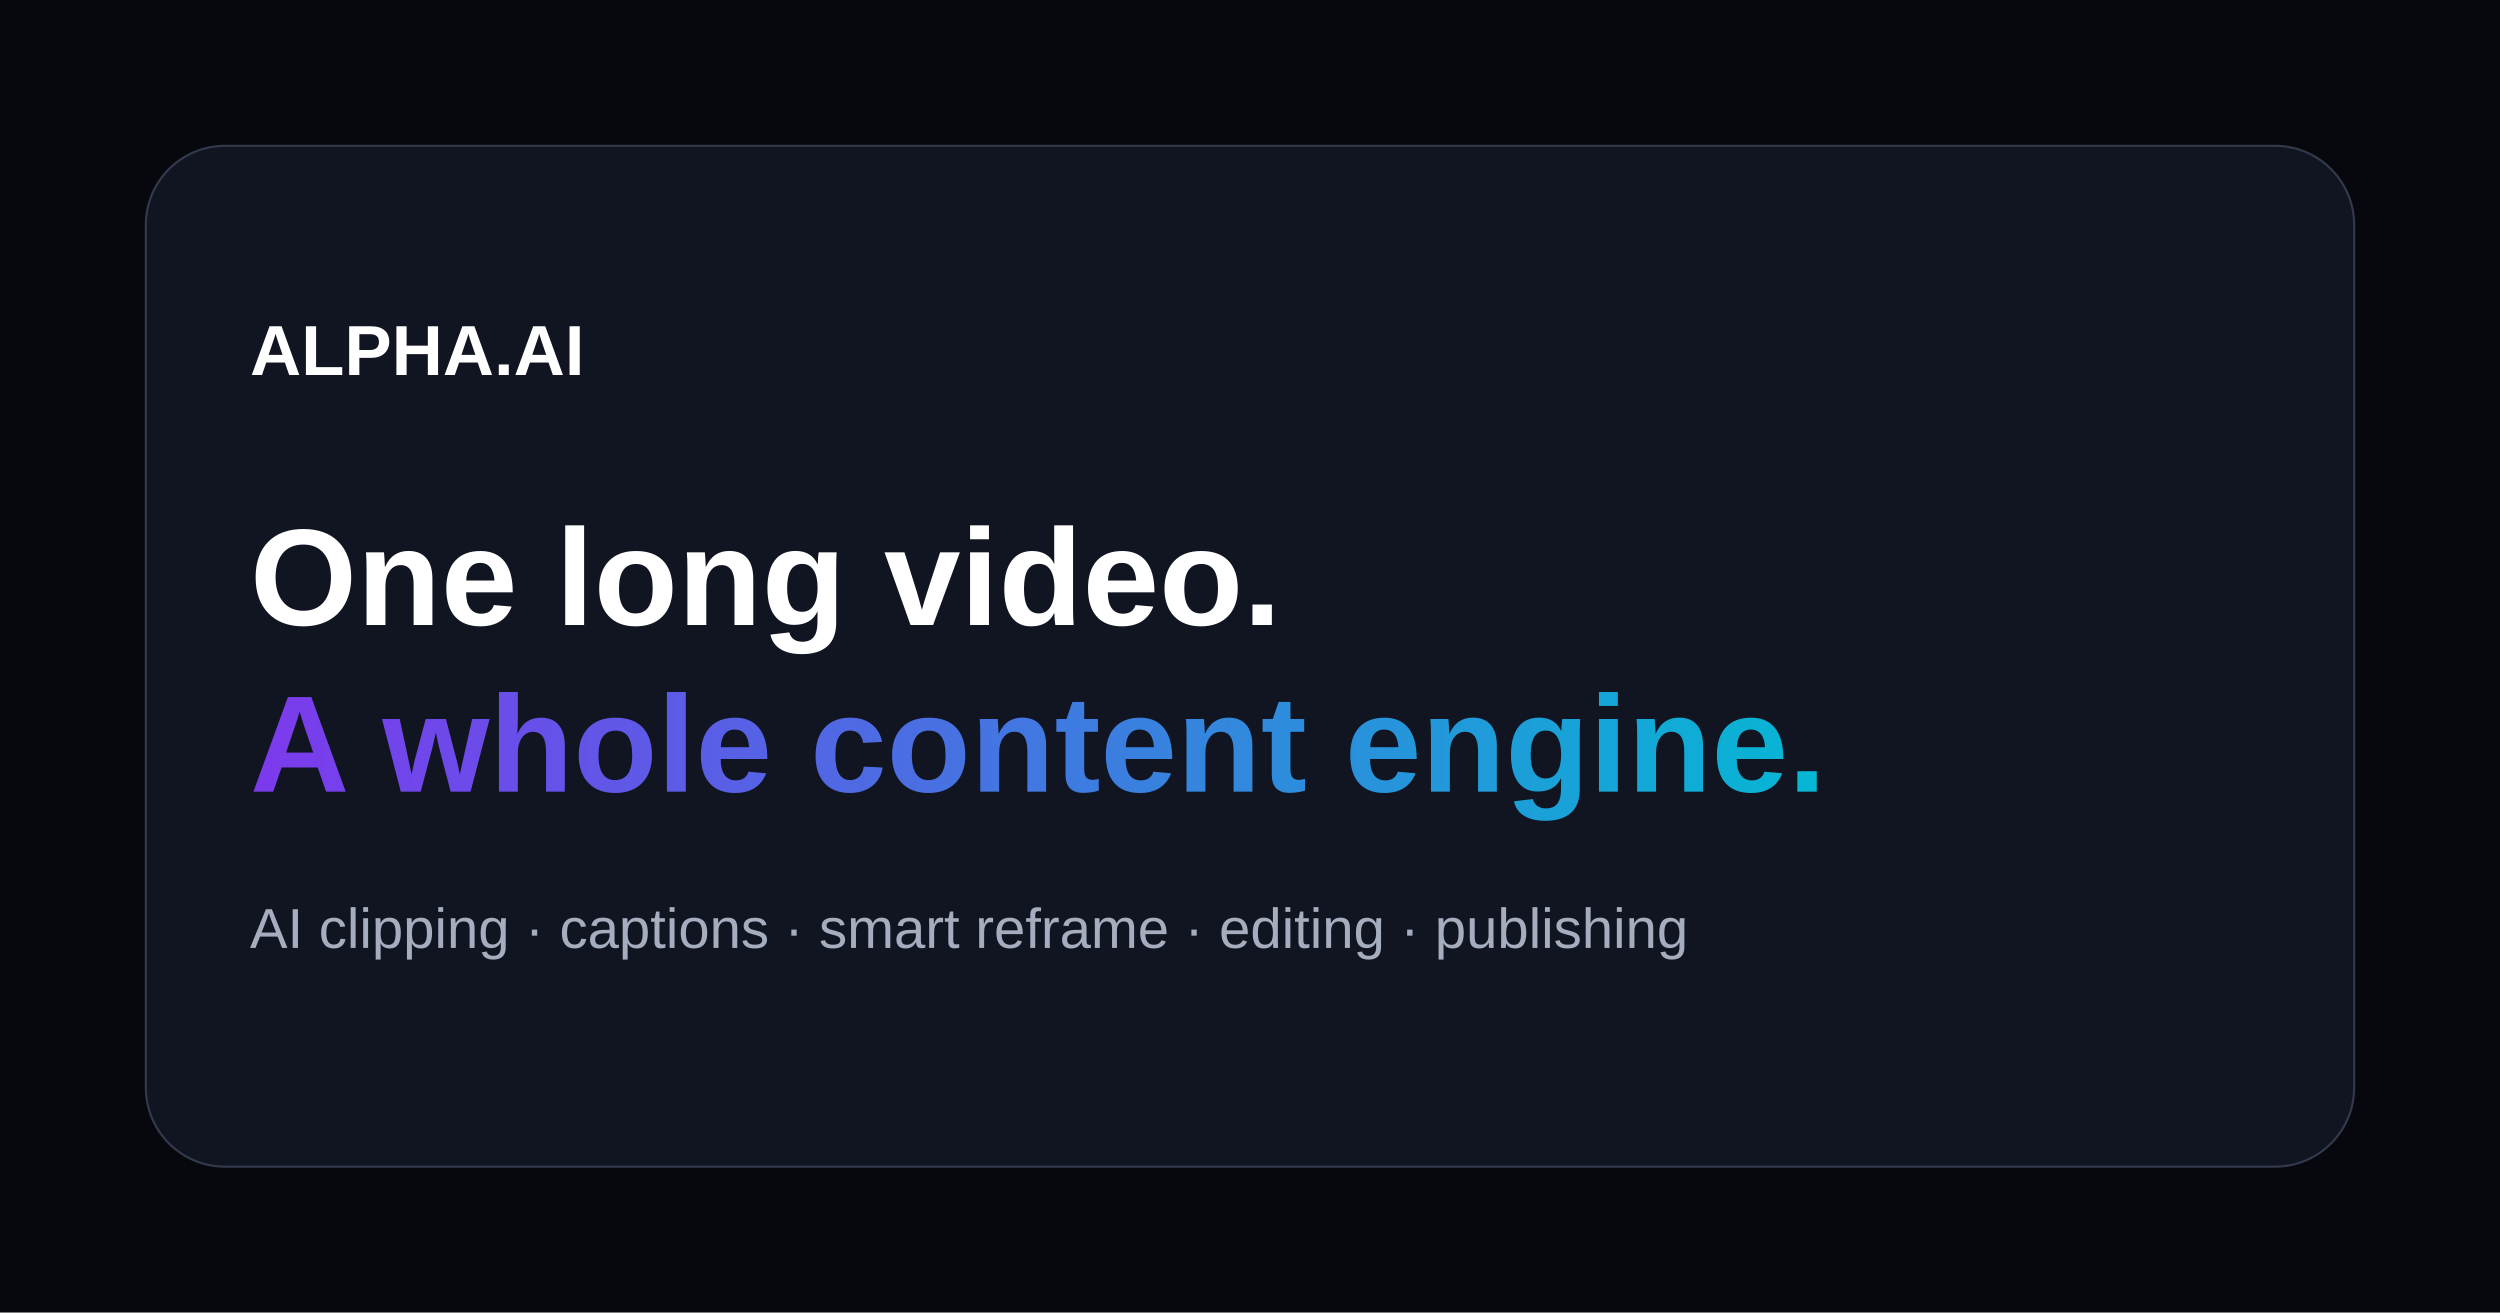
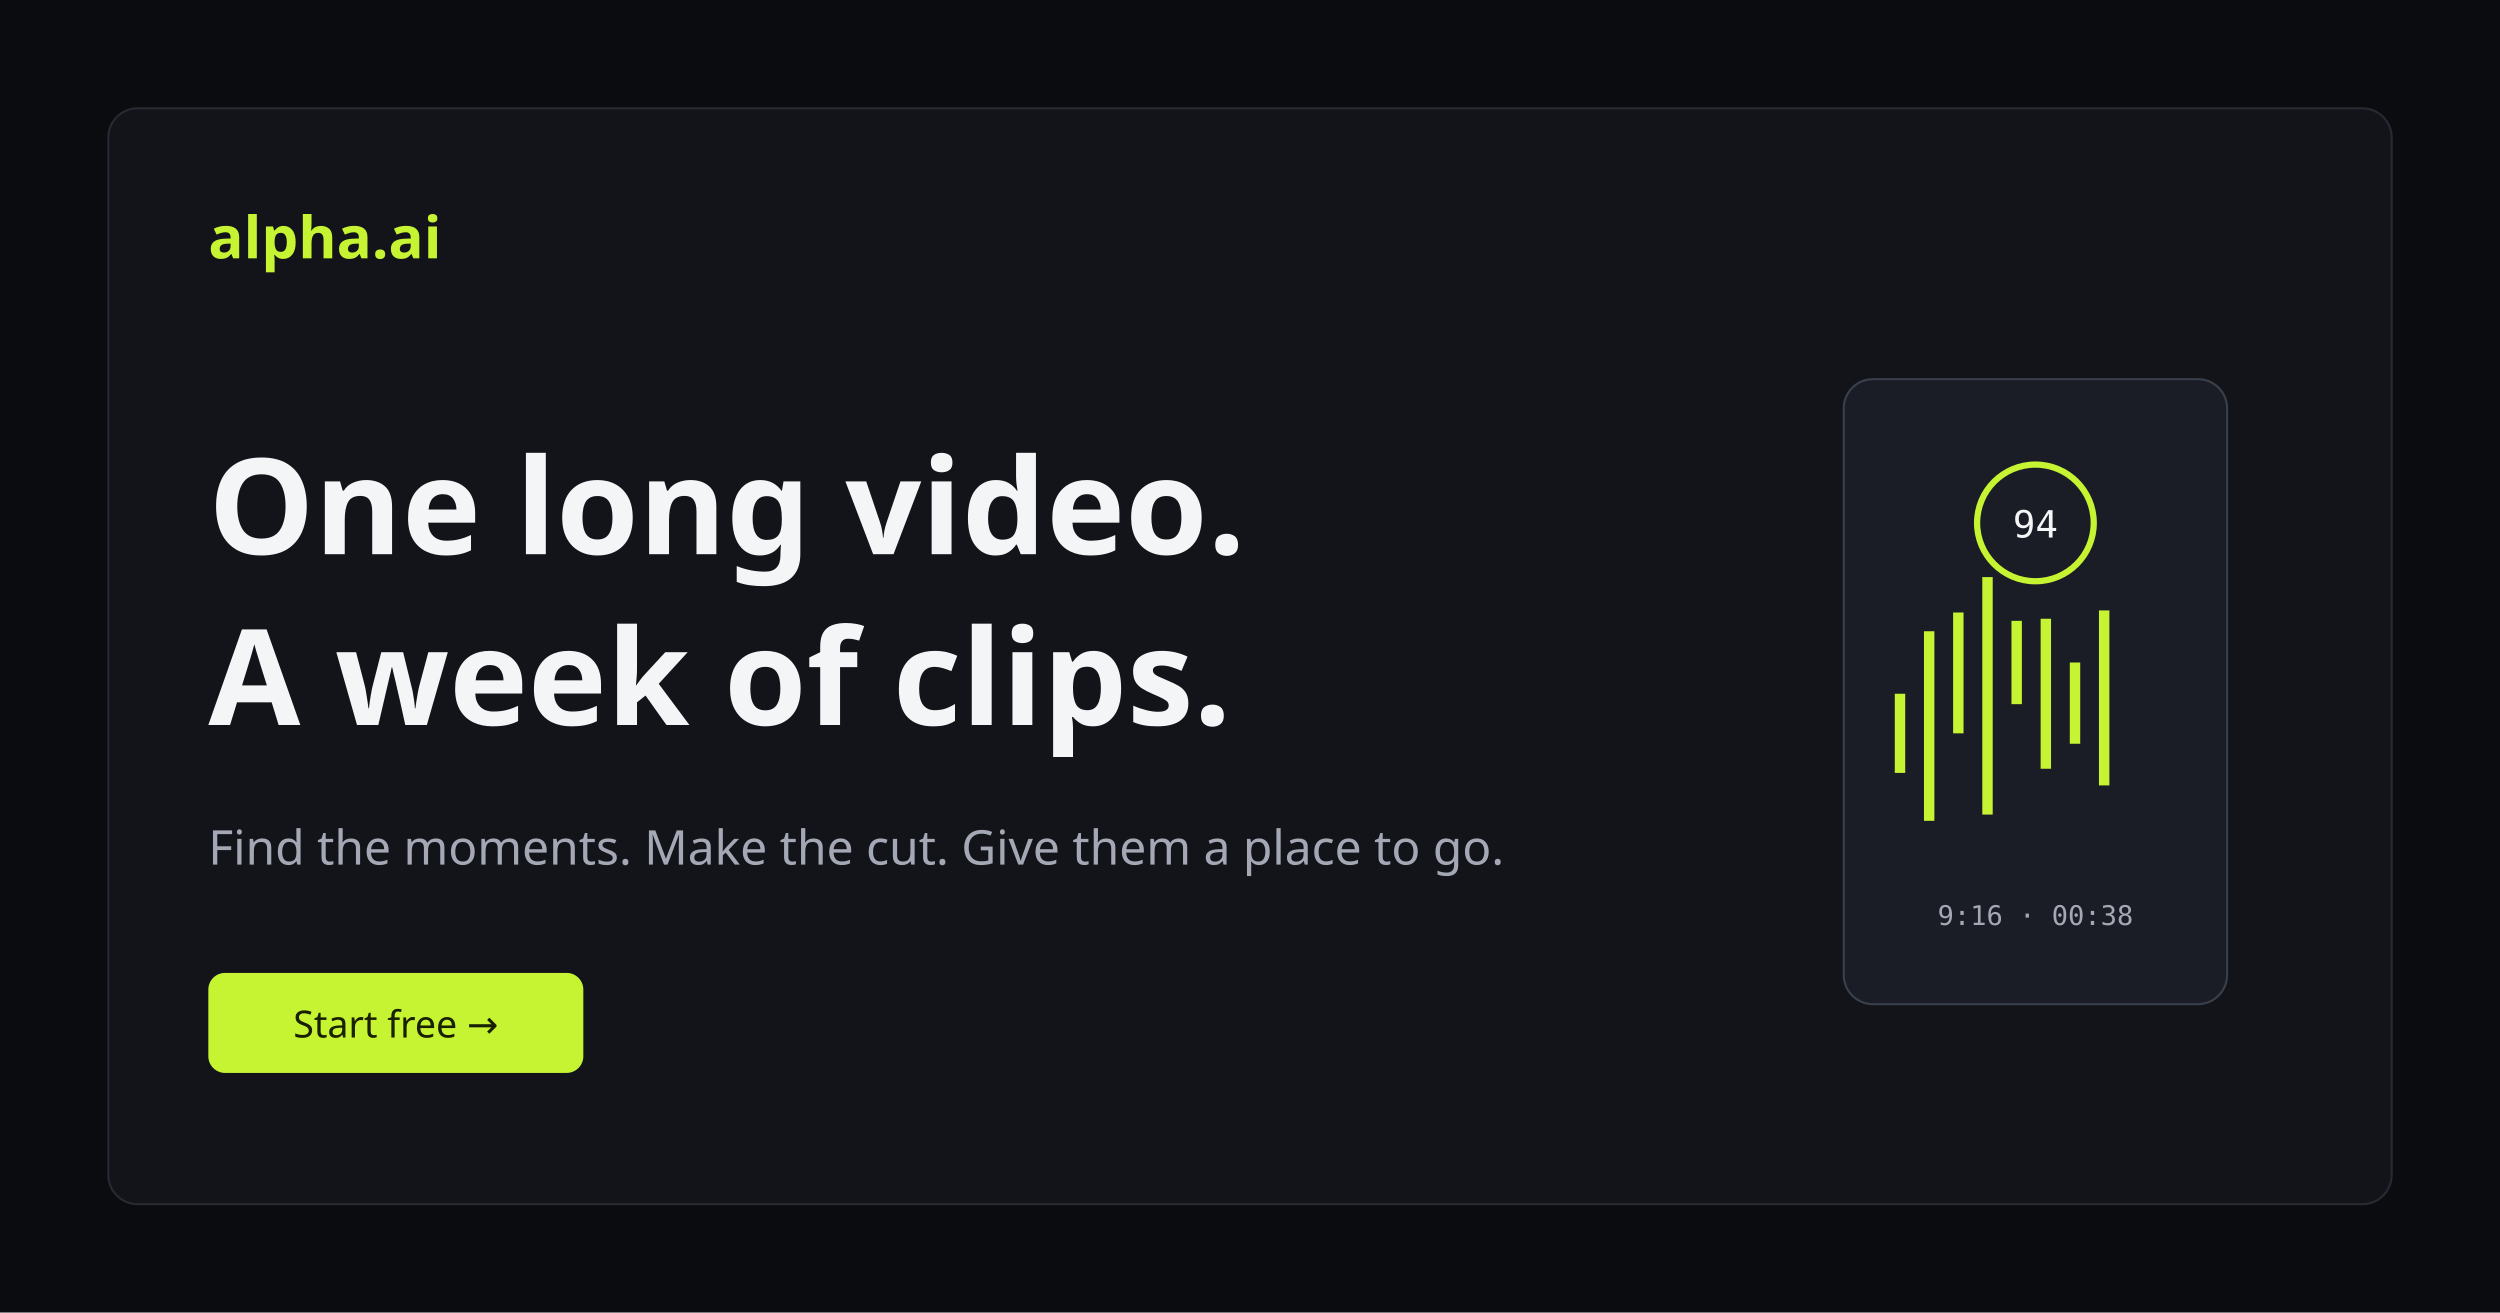
- <svg xmlns="http://www.w3.org/2000/svg" width="1200" height="630">
-   <defs>
-     <linearGradient id="g">
-       <stop stop-color="#7c3aed" />
-       <stop offset="1" stop-color="#06b6d4" />
-     </linearGradient>
-   </defs>
-   <rect width="1200" height="630" fill="#07080d" />
-   <rect x="70" y="70" width="1060" height="490" rx="38" fill="#111521" stroke="#343a4d" />
-   <text x="120" y="180" fill="#fff" font-family="Arial" font-size="34" font-weight="700">ALPHA.AI</text>
-   <text x="120" y="300" fill="#fff" font-family="Arial" font-size="66" font-weight="800">One long video.</text>
-   <text x="120" y="380" fill="url(#g)" font-family="Arial" font-size="66" font-weight="800">A whole content engine.</text>
-   <text x="120" y="455" fill="#a5adbf" font-family="Arial" font-size="27">AI clipping · captions · smart reframe · editing · publishing</text>
+ <svg xmlns="http://www.w3.org/2000/svg" width="1200" height="630" viewBox="0 0 1200 630">
+   <rect width="1200" height="630" fill="#0B0C0F" />
+   <rect x="52" y="52" width="1096" height="526" rx="14" fill="#12141A" stroke="#272A32" />
+   <text x="100" y="124" fill="#C6F432" font-family="sans-serif" font-weight="700" font-size="28">alpha.ai</text>
+   <text x="100" y="266" fill="#F4F5F7" font-family="sans-serif" font-weight="600" font-size="64">One long video.</text>
+   <text x="100" y="348" fill="#F4F5F7" font-family="sans-serif" font-weight="600" font-size="64">A week of clips.</text>
+   <text x="100" y="415" fill="#A4A8B5" font-family="sans-serif" font-size="23">Find the moments. Make the cut. Give them a place to go.</text>
+   <rect x="100" y="467" width="180" height="48" rx="8" fill="#C6F432" />
+   <text x="190" y="498" text-anchor="middle" fill="#182000" font-family="sans-serif" font-size="18">Start free →</text>
+   <rect x="885" y="182" width="184" height="300" rx="14" fill="#1A1D26" stroke="#3A404B" />
+   <path d="M912 371v-38m14 61v-91m14 49v-58m14 97V277m14 61v-40m14 71v-72m14 60v-39m14 59v-84" stroke="#C6F432" stroke-width="5" />
+   <circle cx="977" cy="251" r="28" fill="none" stroke="#C6F432" stroke-width="3" />
+   <text x="977" y="258" text-anchor="middle" fill="#F4F5F7" font-family="monospace" font-size="18">94</text>
+   <text x="977" y="444" text-anchor="middle" fill="#A4A8B5" font-family="monospace" font-size="13">9:16 · 00:38</text>
</svg>
